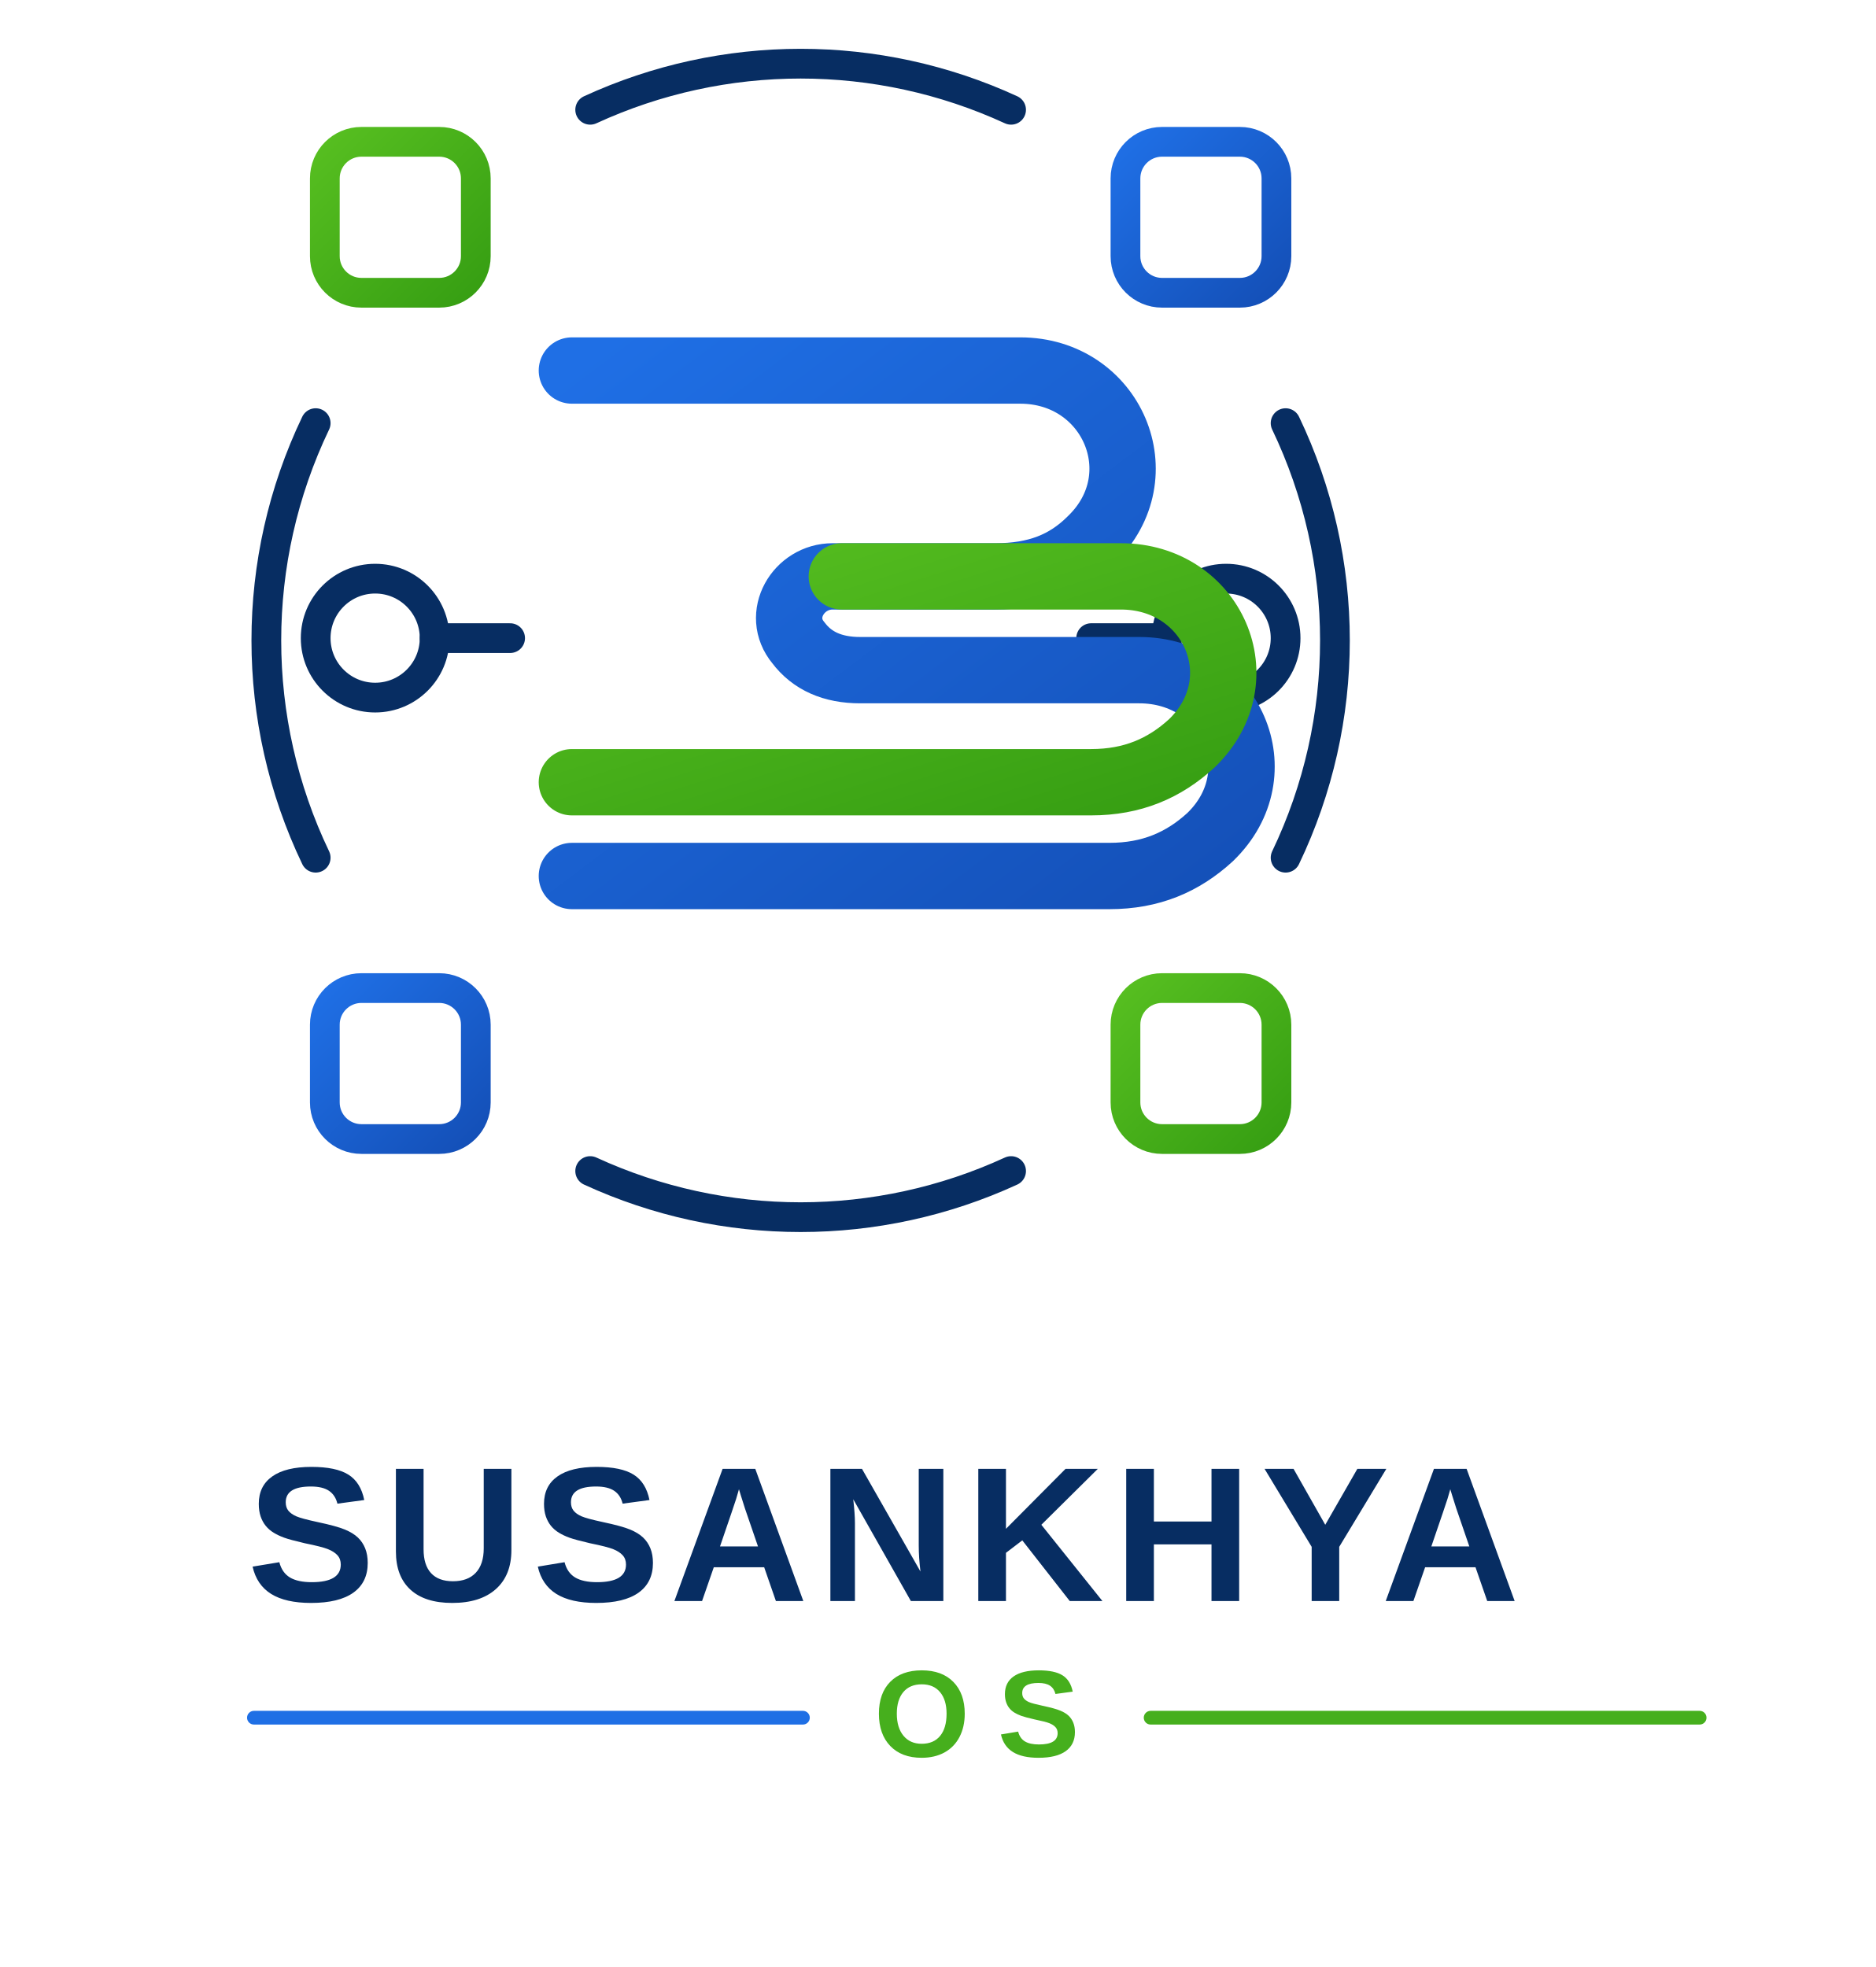
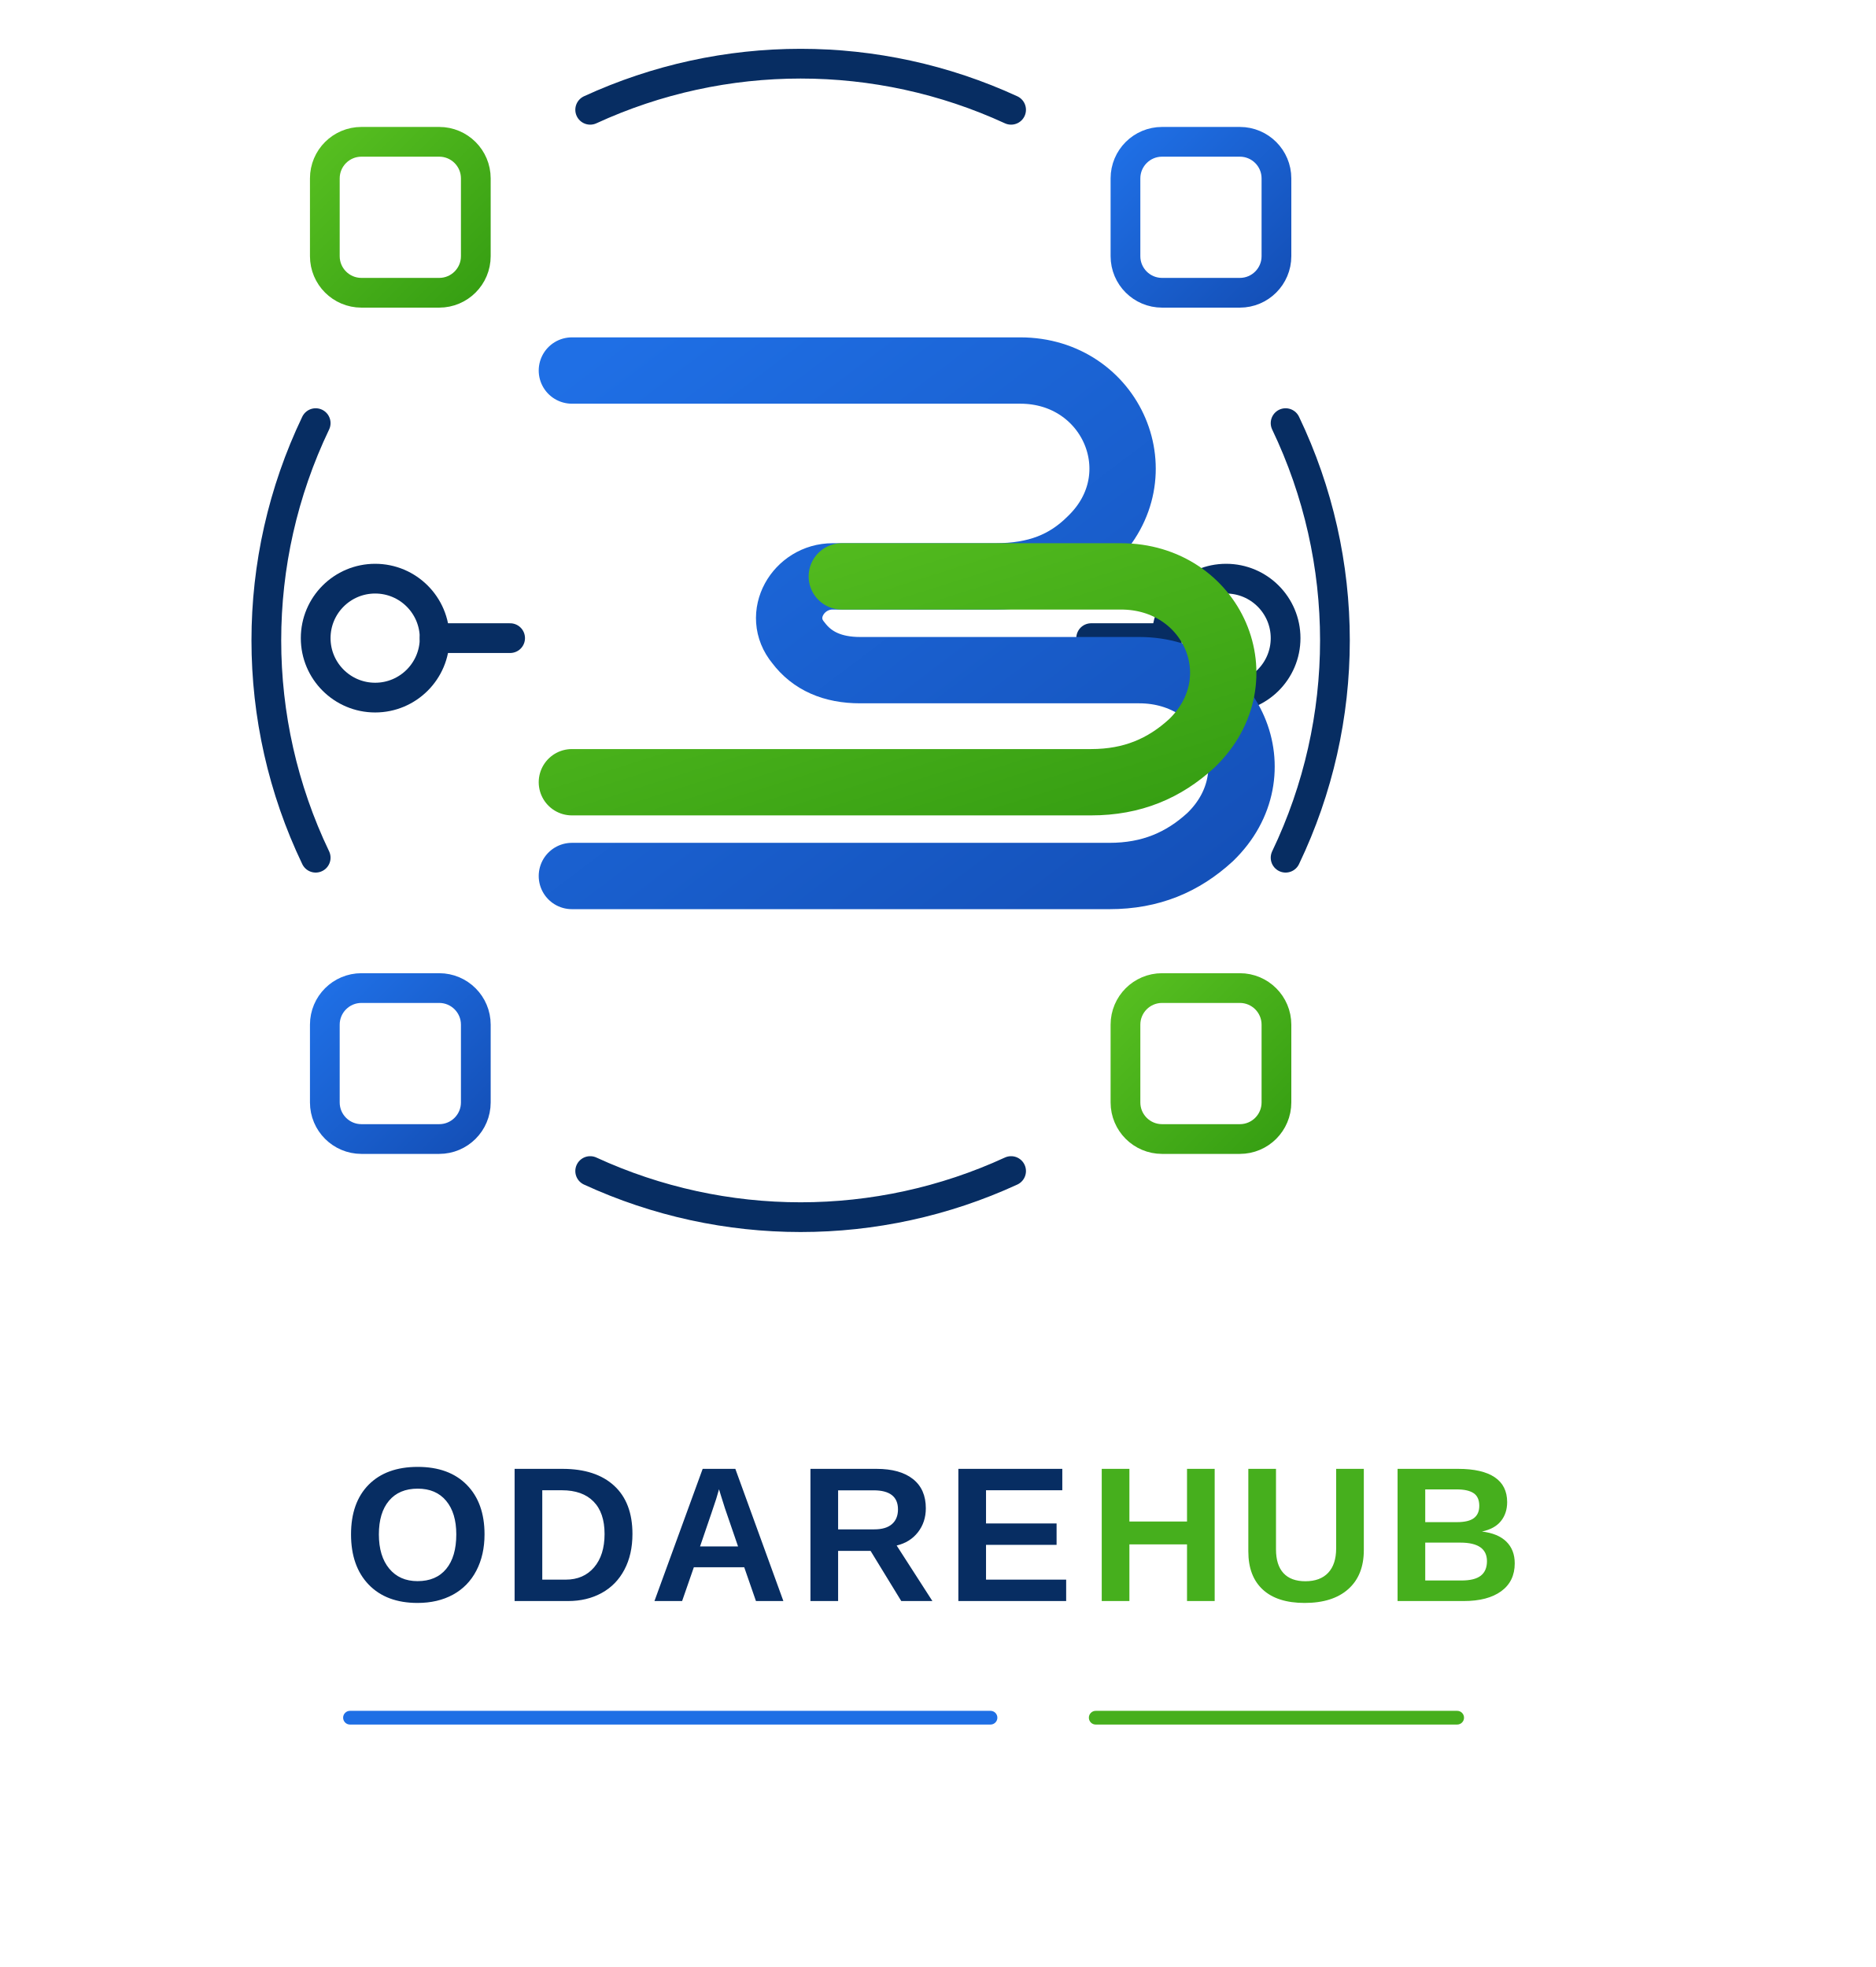
- <svg xmlns="http://www.w3.org/2000/svg" class="ipm-logo" viewBox="0 0 820 860" role="img" aria-label="Susankhya OS">
+ <svg xmlns="http://www.w3.org/2000/svg" class="ipm-logo" viewBox="0 0 820 860" role="img" aria-label="OdareHub">
  <defs>
    <linearGradient id="sqBlue" x1="0" y1="0" x2="1" y2="1">
      <stop offset="0" stop-color="#1f6fe5" />
      <stop offset="1" stop-color="#1450b8" />
    </linearGradient>
    <linearGradient id="sqGreen" x1="0" y1="0" x2="1" y2="1">
      <stop offset="0" stop-color="#56be20" />
      <stop offset="1" stop-color="#379f13" />
    </linearGradient>
  </defs>
  <g transform="translate(120 40)">
    <g fill="none" stroke="#072d62" stroke-width="13" stroke-linecap="round">
      <path d="M138 8a220 220 0 0 1 184 0" />
      <path d="M322 472a220 220 0 0 1-184 0" />
      <path d="M18 145a220 220 0 0 0 0 190" />
      <path d="M442 335a220 220 0 0 0 0-190" />
    </g>
    <rect x="22" y="22" width="66" height="66" rx="16" fill="none" stroke="url(#sqGreen)" stroke-width="13" />
    <rect x="372" y="22" width="66" height="66" rx="16" fill="none" stroke="url(#sqBlue)" stroke-width="13" />
    <rect x="22" y="392" width="66" height="66" rx="16" fill="none" stroke="url(#sqBlue)" stroke-width="13" />
    <rect x="372" y="392" width="66" height="66" rx="16" fill="none" stroke="url(#sqGreen)" stroke-width="13" />
    <circle cx="44" cy="239" r="26" fill="none" stroke="#072d62" stroke-width="13" />
    <circle cx="416" cy="239" r="26" fill="none" stroke="#072d62" stroke-width="13" />
    <path d="M70 239h33" fill="none" stroke="#072d62" stroke-width="13" stroke-linecap="round" />
    <path d="M357 239h33" fill="none" stroke="#072d62" stroke-width="13" stroke-linecap="round" />
    <path d="M130 122h196c40 0 60 46 31 74-11 11-24 16-42 16h-71c-15 0-25 17-15 29 6 8 15 12 27 12h122c40 0 60 45 31 73-12 11-26 17-44 17H130" fill="none" stroke="url(#sqBlue)" stroke-width="29" stroke-linecap="round" stroke-linejoin="round" />
    <path d="M248 212h122c40 0 60 45 31 73-12 11-26 17-44 17H130" fill="none" stroke="url(#sqGreen)" stroke-width="29" stroke-linecap="round" stroke-linejoin="round" />
  </g>
-   <g transform="translate(108 612)">
-     <text x="0" y="88" fill="#072d62" font-family="Segoe UI, Arial, sans-serif" font-size="84" font-weight="700" letter-spacing="4">SUSANKHYA</text>
-     <rect x="0" y="136" width="246" height="6" rx="3" fill="#1f6fe5" />
-     <text x="274" y="156" fill="#46af1d" font-family="Segoe UI, Arial, sans-serif" font-size="54" font-weight="700" letter-spacing="12">OS</text>
-     <rect x="392" y="136" width="246" height="6" rx="3" fill="#46af1d" />
+   <g transform="translate(150 612)">
+     <text x="0" y="88" fill="#072d62" font-family="Segoe UI, Arial, sans-serif" font-size="84" font-weight="700" letter-spacing="4">ODARE</text>
+     <rect x="0" y="136" width="286" height="6" rx="3" fill="#1f6fe5" />
+     <text x="326" y="88" fill="#46af1d" font-family="Segoe UI, Arial, sans-serif" font-size="84" font-weight="700" letter-spacing="4">HUB</text>
+     <rect x="326" y="136" width="164" height="6" rx="3" fill="#46af1d" />
  </g>
</svg>
